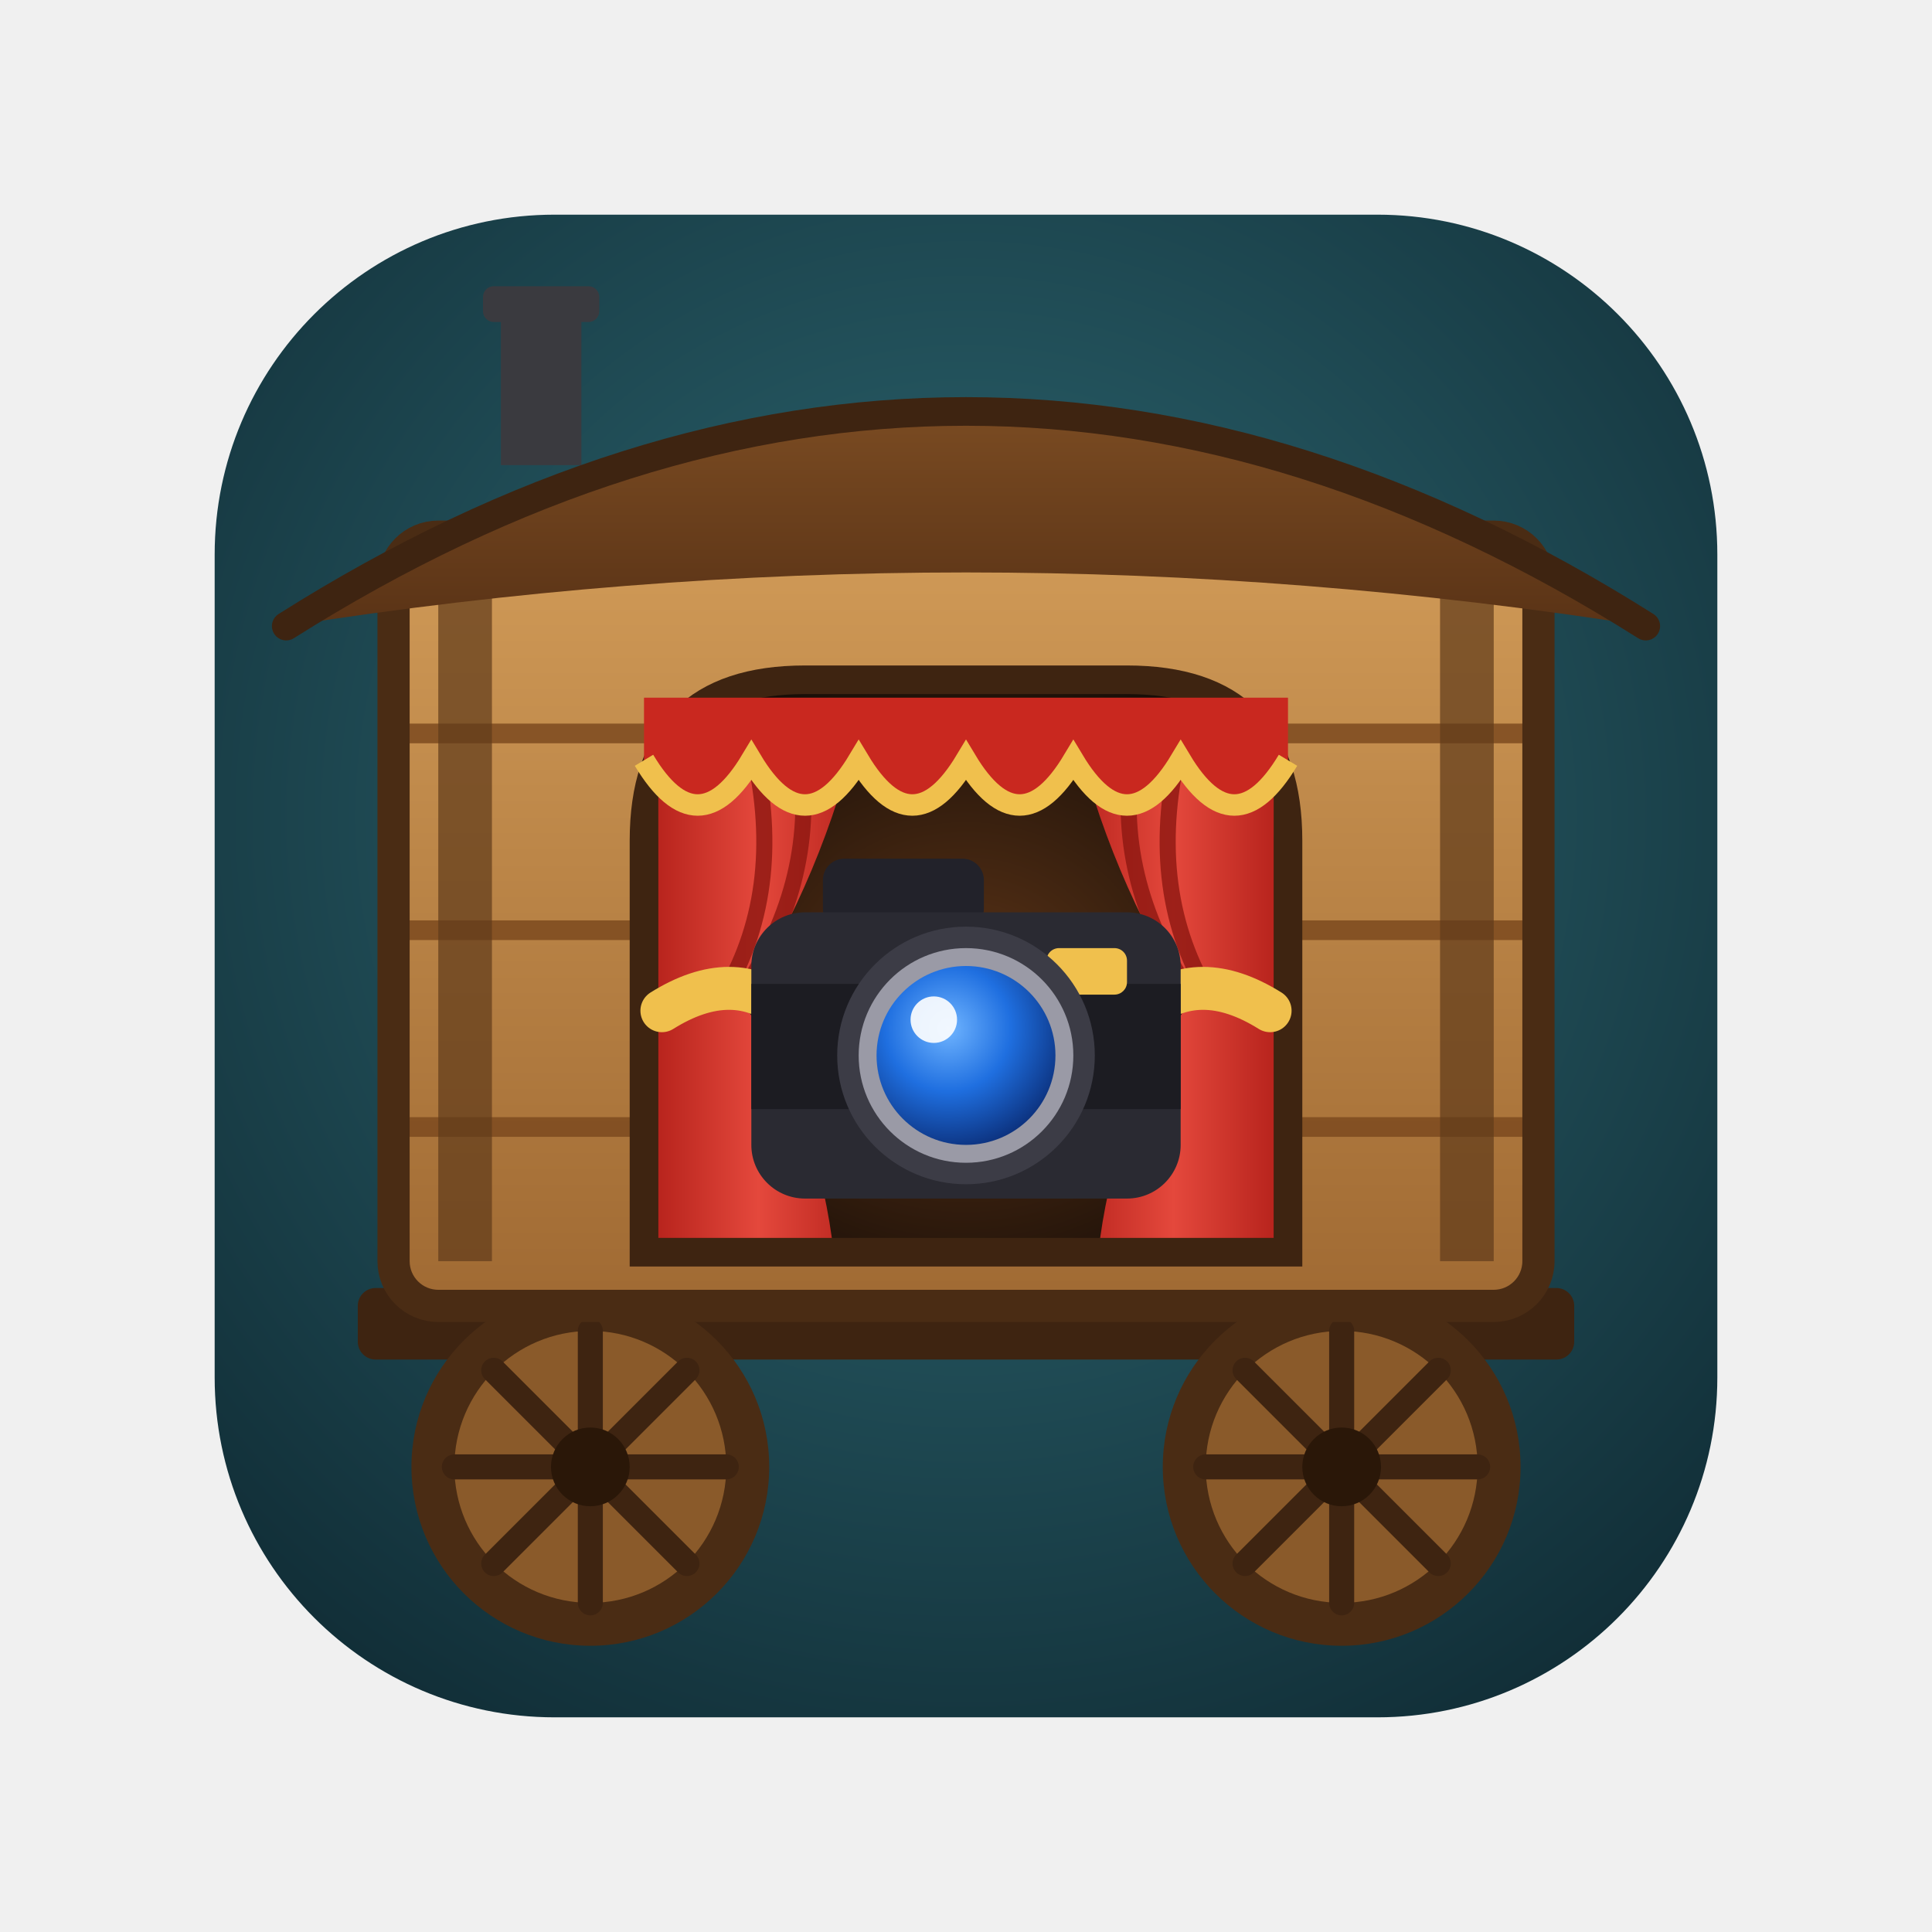
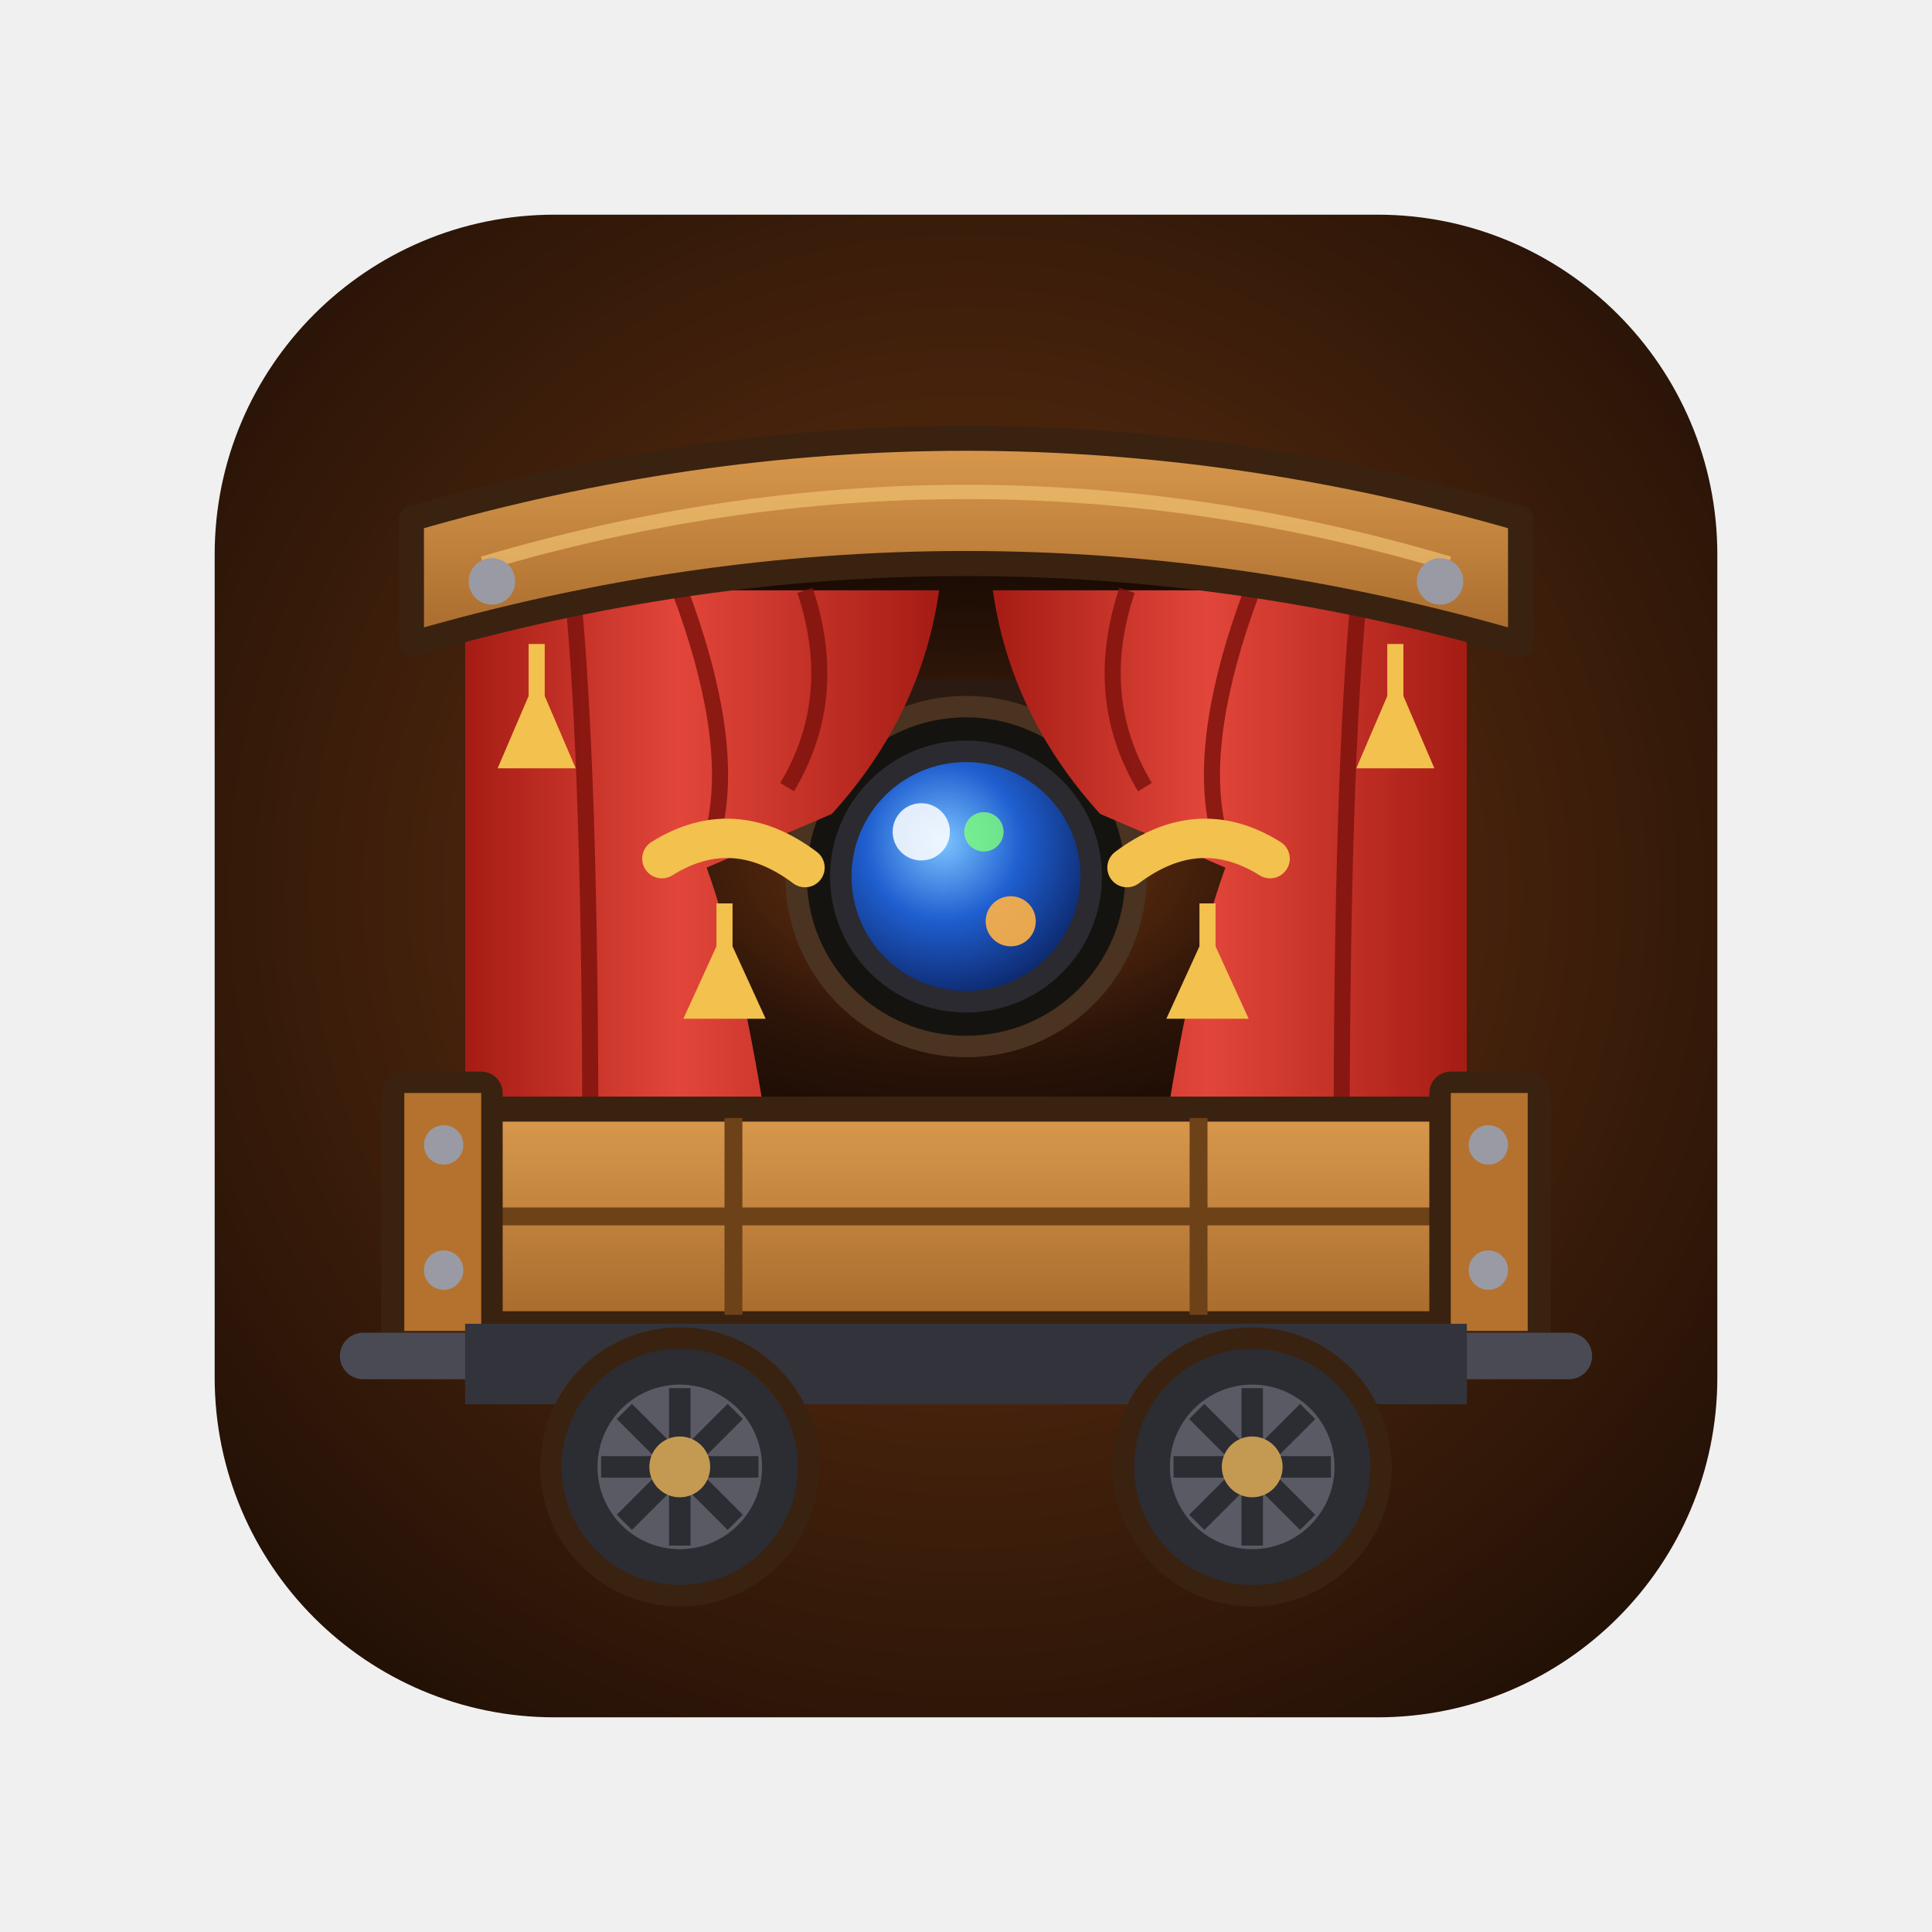
<svg xmlns="http://www.w3.org/2000/svg" viewBox="0 0 108 108">
  <defs>
-     <radialGradient id="bg" cx="0.5" cy="0.4" r="0.75">
-       <stop offset="0" stop-color="#2f6b75" />
-       <stop offset="1" stop-color="#0f2a33" />
+     <radialGradient id="bg" cx="0.5" cy="0.45" r="0.72">
+       <stop offset="0" stop-color="#6a3512" />
+       <stop offset="1" stop-color="#1c0d05" />
    </radialGradient>
  </defs>
  <rect x="12" y="12" width="84" height="84" rx="19" fill="url(#bg)" />
  <defs>
    <linearGradient id="wood" x1="0" y1="0" x2="0" y2="1">
-       <stop offset="0" stop-color="#d09a57" />
-       <stop offset="1" stop-color="#a06a33" />
-     </linearGradient>
-     <linearGradient id="roof" x1="0" y1="0" x2="0" y2="1">
-       <stop offset="0" stop-color="#7a4b22" />
-       <stop offset="1" stop-color="#5a3316" />
+       <stop offset="0" stop-color="#d99a4e" />
+       <stop offset="1" stop-color="#a86a2c" />
    </linearGradient>
    <linearGradient id="red" x1="0" y1="0" x2="1" y2="0">
-       <stop offset="0" stop-color="#b8241d" />
-       <stop offset="0.5" stop-color="#e4483c" />
-       <stop offset="1" stop-color="#b8241d" />
+       <stop offset="0" stop-color="#a51c14" />
+       <stop offset="0.45" stop-color="#e2463a" />
+       <stop offset="1" stop-color="#a51c14" />
    </linearGradient>
-     <radialGradient id="stage" cx="0.5" cy="0.55" r="0.6">
-       <stop offset="0" stop-color="#5c3417" />
-       <stop offset="1" stop-color="#170d07" />
+     <radialGradient id="glow" cx="0.5" cy="0.5" r="0.55">
+       <stop offset="0" stop-color="#7a3a12" />
+       <stop offset="0.6" stop-color="#2c1408" />
+       <stop offset="1" stop-color="#150903" />
    </radialGradient>
-     <radialGradient id="lens" cx="0.4" cy="0.35" r="0.7">
-       <stop offset="0" stop-color="#6fb4ff" />
-       <stop offset="0.5" stop-color="#1f6fe0" />
-       <stop offset="1" stop-color="#0b2f7a" />
+     <radialGradient id="glass" cx="0.4" cy="0.35" r="0.75">
+       <stop offset="0" stop-color="#7cc4ff" />
+       <stop offset="0.45" stop-color="#1f5fd0" />
+       <stop offset="1" stop-color="#0a1f5c" />
    </radialGradient>
  </defs>
-   <rect x="20" y="72" width="68" height="4" rx="1" fill="#3e2411" />
-   <g stroke="#3e2411" stroke-width="1.4" stroke-linecap="round">
-     <circle cx="33" cy="82" r="10" fill="#4a2c14" stroke="none" />
-     <circle cx="33" cy="82" r="7.6" fill="#8a5a2a" stroke="none" />
-     <path d="M33 74.4v15.2M25.4 82h15.2M27.6 76.6l10.8 10.8M38.4 76.6L27.6 87.4" />
-     <circle cx="33" cy="82" r="2.2" fill="#2a1708" stroke="none" />
-     <circle cx="75" cy="82" r="10" fill="#4a2c14" stroke="none" />
-     <circle cx="75" cy="82" r="7.6" fill="#8a5a2a" stroke="none" />
-     <path d="M75 74.4v15.2M67.4 82h15.2M69.6 76.6l10.8 10.8M80.4 76.6L69.6 87.4" />
-     <circle cx="75" cy="82" r="2.2" fill="#2a1708" stroke="none" />
+   <rect x="26" y="32" width="56" height="32" fill="url(#glow)" />
+   <path d="M47 38h14l-2 3.5H49Z" fill="#2a1a12" />
+   <circle cx="54" cy="49" r="9.5" fill="#15130f" stroke="#4a3320" stroke-width="1.2" />
+   <circle cx="54" cy="49" r="7.6" fill="#2a2a30" />
+   <circle cx="54" cy="49" r="6.4" fill="url(#glass)" />
+   <circle cx="56.5" cy="51.5" r="1.4" fill="#ffb347" opacity="0.9" />
+   <circle cx="55" cy="46.5" r="1.1" fill="#7dff7a" opacity="0.8" />
+   <circle cx="51.5" cy="46.5" r="1.6" fill="#ffffff" opacity="0.85" />
+   <path d="M26 33H52.5Q51.5 40 46.5 45.5L39.5 48.5Q41.5 54 43 64H26Z" fill="url(#red)" />
+   <path d="M82 33H55.5Q56.5 40 61.5 45.5L68.5 48.5Q66.5 54 65 64H82Z" fill="url(#red)" />
+   <g stroke="#7f130d" stroke-width="0.9" fill="none" opacity="0.85">
+     <path d="M32 33q1 10 1 31M38 33q3 8 2 13M45 33q2 6-1 11" />
+     <path d="M76 33q-1 10-1 31M70 33q-3 8-2 13M63 33q-2 6 1 11" />
  </g>
-   <rect x="22" y="30" width="64" height="43" rx="2.5" fill="url(#wood)" />
-   <path d="M22 41h64M22 52h64M22 63h64" stroke="#7d4a1f" stroke-width="1.1" opacity="0.85" />
-   <rect x="22" y="30" width="64" height="43" rx="2.5" fill="none" stroke="#4a2c14" stroke-width="1.8" />
-   <rect x="24.5" y="32.5" width="3" height="38" fill="#5f3a1a" opacity="0.7" />
-   <rect x="80.5" y="32.5" width="3" height="38" fill="#5f3a1a" opacity="0.7" />
-   <rect x="28" y="17" width="4.5" height="9" fill="#3a3a3f" />
-   <rect x="27" y="16" width="6.5" height="2" rx="0.6" fill="#3a3a3f" />
-   <path d="M16 35 Q54 11 92 35 Q54 29 16 35 Z" fill="url(#roof)" />
-   <path d="M16 35 Q54 11 92 35" fill="none" stroke="#3e2411" stroke-width="1.6" stroke-linecap="round" />
-   <path d="M36 70V47Q36 38 45 38H63Q72 38 72 47V70Z" fill="url(#stage)" />
-   <path d="M36 70V47Q36 38 45 38H63Q72 38 72 47V70Z" fill="none" stroke="#3e2411" stroke-width="1.6" />
-   <path d="M36.8 42 L48 40.5 Q46 49 41.5 56 Q45.5 62 46.5 69.2 L36.8 69.2 Z" fill="url(#red)" />
-   <path d="M71.2 42 L60 40.5 Q62 49 66.5 56 Q62.5 62 61.5 69.2 L71.2 69.2 Z" fill="url(#red)" />
-   <path d="M42 41.5q2 8-1.5 14M44.5 41.2q1.5 7-2.5 13.5M66 41.5q-2 8 1.5 14M63.5 41.2q-1.5 7 2.5 13.5" stroke="#8c1710" stroke-width="0.9" fill="none" opacity="0.8" />
-   <path d="M37 56.5q4-2.5 7 0M71 56.5q-4-2.5-7 0" stroke="#f0c04d" stroke-width="2.4" fill="none" stroke-linecap="round" />
-   <path d="M36 39H72V42.5Q69 47.5 66 42.5Q63 47.5 60 42.5Q57 47.5 54 42.5Q51 47.5 48 42.5Q45 47.5 42 42.5Q39 47.5 36 42.5Z" fill="#c9281f" />
-   <path d="M36 42.5Q39 47.5 42 42.5Q45 47.5 48 42.5Q51 47.5 54 42.5Q57 47.5 60 42.5Q63 47.5 66 42.5Q69 47.5 72 42.5" fill="none" stroke="#f0c04d" stroke-width="1.2" />
-   <rect x="46" y="48" width="9" height="4" rx="1.2" fill="#22222a" />
-   <rect x="42" y="51" width="24" height="16" rx="3" fill="#2a2a32" />
-   <rect x="42" y="55" width="24" height="7" fill="#1c1c22" />
-   <rect x="58.5" y="53" width="4.5" height="2.6" rx="0.7" fill="#f0c04d" />
-   <circle cx="54" cy="59" r="7.2" fill="#3c3c46" />
-   <circle cx="54" cy="59" r="6" fill="#9a9aa6" />
-   <circle cx="54" cy="59" r="5" fill="url(#lens)" />
-   <circle cx="52.2" cy="57" r="1.3" fill="#ffffff" opacity="0.9" />
+   <g stroke="#f2c14e" stroke-width="2.2" fill="none" stroke-linecap="round">
+     <path d="M37 48q4-2.5 8 0.5M71 48q-4-2.5-8 0.5" />
+   </g>
+   <g fill="#f2c14e">
+     <path d="M40.5 50.5v2.5l-1.6 3.5h3.2l-1.6-3.5" stroke="#f2c14e" stroke-width="0.9" />
+     <path d="M67.5 50.5v2.5l-1.6 3.5h3.2l-1.6-3.5" stroke="#f2c14e" stroke-width="0.9" />
+     <path d="M30 36v3l-1.5 3.5h3l-1.5-3.5" stroke="#f2c14e" stroke-width="0.9" />
+     <path d="M78 36v3l-1.5 3.5h3l-1.5-3.5" stroke="#f2c14e" stroke-width="0.9" />
+   </g>
+   <path d="M23 29Q54 20 85 29V36Q54 27 23 36Z" fill="url(#wood)" stroke="#3a2210" stroke-width="1.4" stroke-linejoin="round" />
+   <path d="M27 31.5Q54 23.5 81 31.5" fill="none" stroke="#f0c070" stroke-width="0.8" opacity="0.7" />
+   <circle cx="27.5" cy="32.5" r="1.3" fill="#9a9aa4" />
+   <circle cx="80.5" cy="32.5" r="1.3" fill="#9a9aa4" />
+   <rect x="22" y="62" width="64" height="12" fill="url(#wood)" stroke="#3a2210" stroke-width="1.4" />
+   <path d="M27 68h54M41 62.5v11M67 62.5v11" stroke="#6e4218" stroke-width="1" />
+   <rect x="22" y="60.5" width="5.5" height="14.5" rx="0.6" fill="#b5722e" stroke="#3a2210" stroke-width="1.2" />
+   <rect x="80.5" y="60.5" width="5.5" height="14.5" rx="0.6" fill="#b5722e" stroke="#3a2210" stroke-width="1.2" />
+   <g fill="#9a9aa4">
+     <circle cx="24.8" cy="64" r="1.1" />
+     <circle cx="24.8" cy="71" r="1.1" />
+     <circle cx="83.2" cy="64" r="1.1" />
+     <circle cx="83.2" cy="71" r="1.1" />
+   </g>
+   <rect x="19" y="74.5" width="70" height="2.6" rx="1.3" fill="#4a4a54" />
+   <rect x="26" y="74" width="56" height="4.5" fill="#33333b" />
+   <g stroke="#3a2210" stroke-width="1.2">
+     <circle cx="38" cy="82" r="7.2" fill="#2c2c33" />
+     <circle cx="38" cy="82" r="4.6" fill="#5a5a64" stroke="none" />
+     <path d="M38 77.6v8.8M33.6 82h8.8M34.9 78.9l6.2 6.2M41.1 78.9l-6.2 6.2" stroke="#2c2c33" stroke-width="1.2" />
+     <circle cx="38" cy="82" r="1.7" fill="#c49a52" stroke="none" />
+     <circle cx="70" cy="82" r="7.2" fill="#2c2c33" />
+     <circle cx="70" cy="82" r="4.6" fill="#5a5a64" stroke="none" />
+     <path d="M70 77.6v8.8M65.6 82h8.8M66.9 78.9l6.2 6.2M73.1 78.9l-6.2 6.2" stroke="#2c2c33" stroke-width="1.2" />
+     <circle cx="70" cy="82" r="1.7" fill="#c49a52" stroke="none" />
+   </g>
</svg>
